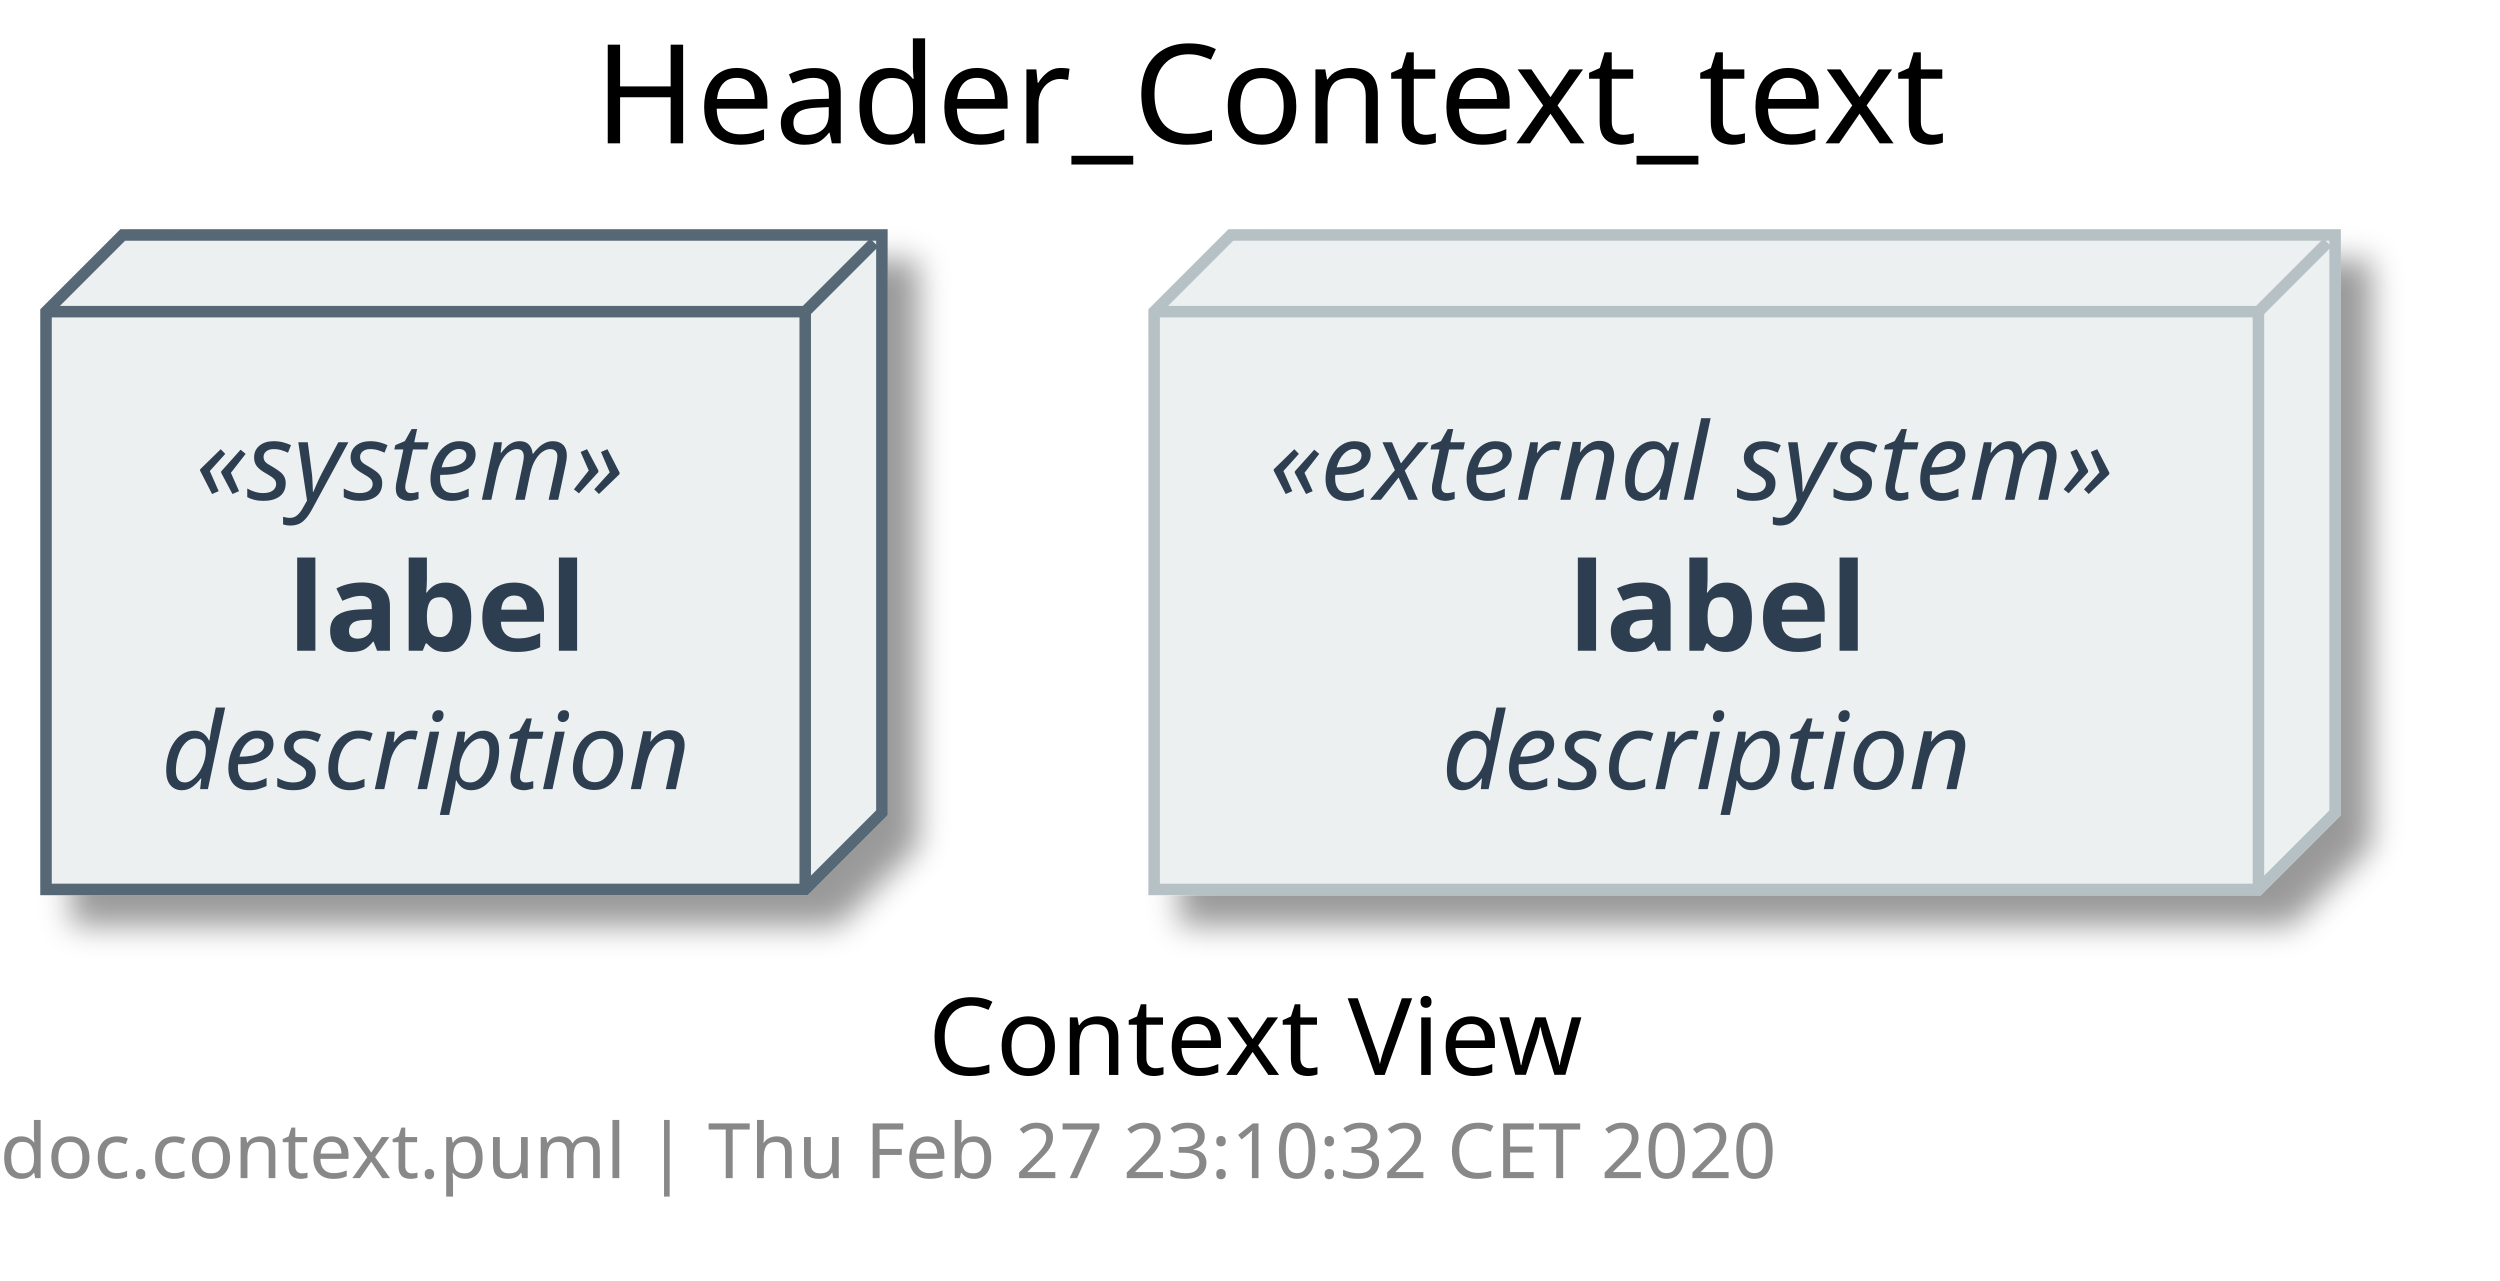
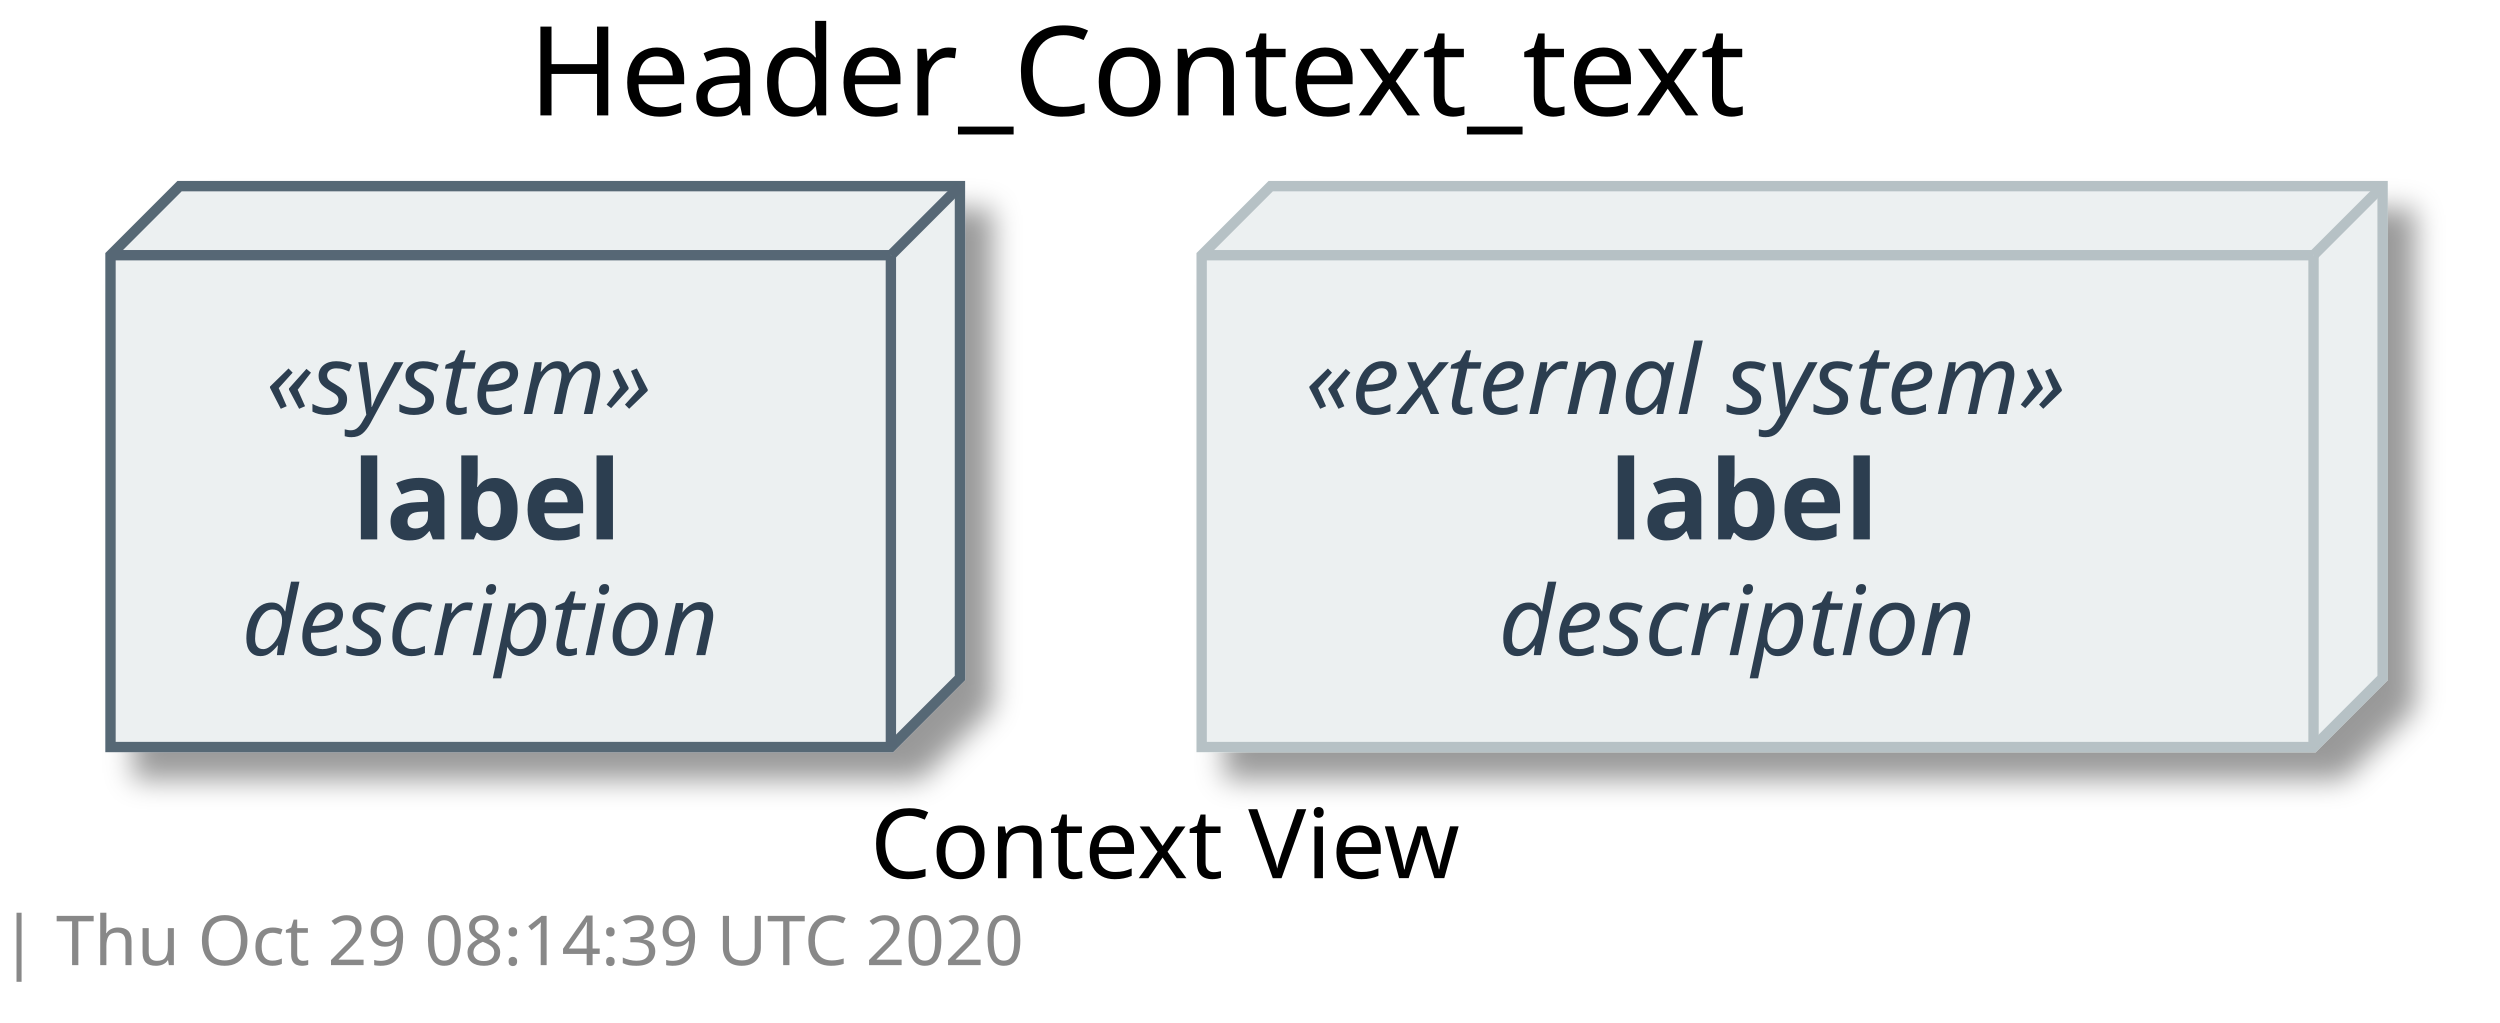
- <svg xmlns="http://www.w3.org/2000/svg" xmlns:xlink="http://www.w3.org/1999/xlink" contentScriptType="application/ecmascript" contentStyleType="text/css" height="167px" preserveAspectRatio="none" style="width:326px;height:167px;" version="1.1" viewBox="0 0 326 167" width="326px" zoomAndPan="magnify">
+ <svg xmlns="http://www.w3.org/2000/svg" xmlns:xlink="http://www.w3.org/1999/xlink" contentScriptType="application/ecmascript" contentStyleType="text/css" height="148px" preserveAspectRatio="none" style="width:362px;height:148px;" version="1.1" viewBox="0 0 362 148" width="362px" zoomAndPan="magnify">
  <defs>
-     <filter height="300%" id="f1n2j9gvq336ik" width="300%" x="-1" y="-1">
+     <filter height="300%" id="fxi4boa57bhgt" width="300%" x="-1" y="-1">
      <feGaussianBlur result="blurOut" stdDeviation="2.0" />
      <feColorMatrix in="blurOut" result="blurOut2" type="matrix" values="0 0 0 0 0 0 0 0 0 0 0 0 0 0 0 0 0 0 .4 0" />
      <feOffset dx="4.0" dy="4.0" in="blurOut2" result="blurOut3" />
      <feBlend in="SourceGraphic" in2="blurOut3" mode="normal" />
    </filter>
  </defs>
  <g>
-     <text fill="#000000" font-family="sans-serif" font-size="18" lengthAdjust="spacingAndGlyphs" textLength="168" x="77.5" y="18.686">Header_Context_text</text>
-     <a href="link" target="_top" xlink:actuate="onRequest" xlink:show="new" xlink:title="link" xlink:type="simple">
-       <polygon fill="#ECF0F1" filter="url(#f1n2j9gvq336ik)" points="6,40.641,16,30.641,115,30.641,115,105.984,105,115.984,6,115.984,6,40.641" style="stroke: #566775; stroke-width: 1.5;" />
-       <line style="stroke: #566775; stroke-width: 1.5;" x1="105" x2="114" y1="40.641" y2="31.641" />
-       <line style="stroke: #566775; stroke-width: 1.5;" x1="6" x2="105" y1="40.641" y2="40.641" />
-       <line style="stroke: #566775; stroke-width: 1.5;" x1="105" x2="105" y1="40.641" y2="115.984" />
-       <text fill="#2C3E50" font-family="sans-serif" font-size="14" font-style="italic" lengthAdjust="spacingAndGlyphs" textLength="60" x="25.5" y="65.174">«system»</text>
-       <text fill="#2C3E50" font-family="sans-serif" font-size="16" font-weight="bold" lengthAdjust="spacingAndGlyphs" textLength="36" x="37.5" y="84.859">label</text>
-       <text fill="#2C3E50" font-family="sans-serif" font-size="14" font-style="italic" lengthAdjust="spacingAndGlyphs" textLength="69" x="21" y="102.908">description</text>
+     <text fill="#000000" font-family="sans-serif" font-size="18" lengthAdjust="spacingAndGlyphs" textLength="196" x="76.5" y="16.708">Header_Context_text</text>
+     <a href="link" target="_top" title="link" xlink:actuate="onRequest" xlink:href="link" xlink:show="new" xlink:title="link" xlink:type="simple">
+       <polygon fill="#ECF0F1" filter="url(#fxi4boa57bhgt)" points="16,36.953,26,26.953,139,26.953,139,98.172,129,108.172,16,108.172,16,36.953" style="stroke: #566775; stroke-width: 1.5;" />
+       <line style="stroke: #566775; stroke-width: 1.5;" x1="129" x2="139" y1="36.953" y2="26.953" />
+       <line style="stroke: #566775; stroke-width: 1.5;" x1="16" x2="129" y1="36.953" y2="36.953" />
+       <line style="stroke: #566775; stroke-width: 1.5;" x1="129" x2="129" y1="36.953" y2="108.172" />
+       <text fill="#2C3E50" font-family="sans-serif" font-size="14" font-style="italic" lengthAdjust="spacingAndGlyphs" textLength="68" x="38.5" y="59.948">«system»</text>
+       <text fill="#2C3E50" font-family="sans-serif" font-size="16" font-weight="bold" lengthAdjust="spacingAndGlyphs" textLength="43" x="51" y="78.102">label</text>
+       <text fill="#2C3E50" font-family="sans-serif" font-size="14" lengthAdjust="spacingAndGlyphs" textLength="0" x="35" y="94.87" />
+       <text fill="#2C3E50" font-family="sans-serif" font-size="14" font-style="italic" lengthAdjust="spacingAndGlyphs" textLength="79" x="35" y="94.87">description</text>
    </a>
-     <a href="link" target="_top" xlink:actuate="onRequest" xlink:show="new" xlink:title="link" xlink:type="simple">
-       <polygon fill="#ECF0F1" filter="url(#f1n2j9gvq336ik)" points="150.5,40.641,160.5,30.641,304.5,30.641,304.5,105.984,294.5,115.984,150.5,115.984,150.5,40.641" style="stroke: #B6C1C5; stroke-width: 1.5;" />
-       <line style="stroke: #B6C1C5; stroke-width: 1.5;" x1="294.5" x2="303.5" y1="40.641" y2="31.641" />
-       <line style="stroke: #B6C1C5; stroke-width: 1.5;" x1="150.5" x2="294.5" y1="40.641" y2="40.641" />
-       <line style="stroke: #B6C1C5; stroke-width: 1.5;" x1="294.5" x2="294.5" y1="40.641" y2="115.984" />
-       <text fill="#2C3E50" font-family="sans-serif" font-size="14" font-style="italic" lengthAdjust="spacingAndGlyphs" textLength="114" x="165.5" y="65.174">«external system»</text>
-       <text fill="#2C3E50" font-family="sans-serif" font-size="16" font-weight="bold" lengthAdjust="spacingAndGlyphs" textLength="36" x="204.5" y="84.859">label</text>
-       <text fill="#2C3E50" font-family="sans-serif" font-size="14" font-style="italic" lengthAdjust="spacingAndGlyphs" textLength="69" x="188" y="102.908">description</text>
+     <a href="link" target="_top" title="link" xlink:actuate="onRequest" xlink:href="link" xlink:show="new" xlink:title="link" xlink:type="simple">
+       <polygon fill="#ECF0F1" filter="url(#fxi4boa57bhgt)" points="174,36.953,184,26.953,345,26.953,345,98.172,335,108.172,174,108.172,174,36.953" style="stroke: #B6C1C5; stroke-width: 1.5;" />
+       <line style="stroke: #B6C1C5; stroke-width: 1.5;" x1="335" x2="345" y1="36.953" y2="26.953" />
+       <line style="stroke: #B6C1C5; stroke-width: 1.5;" x1="174" x2="335" y1="36.953" y2="36.953" />
+       <line style="stroke: #B6C1C5; stroke-width: 1.5;" x1="335" x2="335" y1="36.953" y2="108.172" />
+       <text fill="#2C3E50" font-family="sans-serif" font-size="14" font-style="italic" lengthAdjust="spacingAndGlyphs" textLength="131" x="189" y="59.948">«external system»</text>
+       <text fill="#2C3E50" font-family="sans-serif" font-size="16" font-weight="bold" lengthAdjust="spacingAndGlyphs" textLength="43" x="233" y="78.102">label</text>
+       <text fill="#2C3E50" font-family="sans-serif" font-size="14" lengthAdjust="spacingAndGlyphs" textLength="0" x="217" y="94.87" />
+       <text fill="#2C3E50" font-family="sans-serif" font-size="14" font-style="italic" lengthAdjust="spacingAndGlyphs" textLength="79" x="217" y="94.87">description</text>
    </a>
-     <text fill="#000000" font-family="sans-serif" font-size="14" lengthAdjust="spacingAndGlyphs" textLength="81" x="121" y="140.174">Context View</text>
-     <text fill="#888888" font-family="sans-serif" font-size="10" lengthAdjust="spacingAndGlyphs" textLength="243" x="0" y="153.631">doc.context.puml | Thu Feb 27 23:10:32 CET 2020</text>
+     <text fill="#000000" font-family="sans-serif" font-size="14" lengthAdjust="spacingAndGlyphs" textLength="97" x="126" y="127.167">Context View</text>
+     <text fill="#888888" font-family="sans-serif" font-size="10" lengthAdjust="spacingAndGlyphs" textLength="171" x="0" y="139.751">| Thu Oct 29 08:14:39 UTC 2020</text>
  </g>
</svg>
